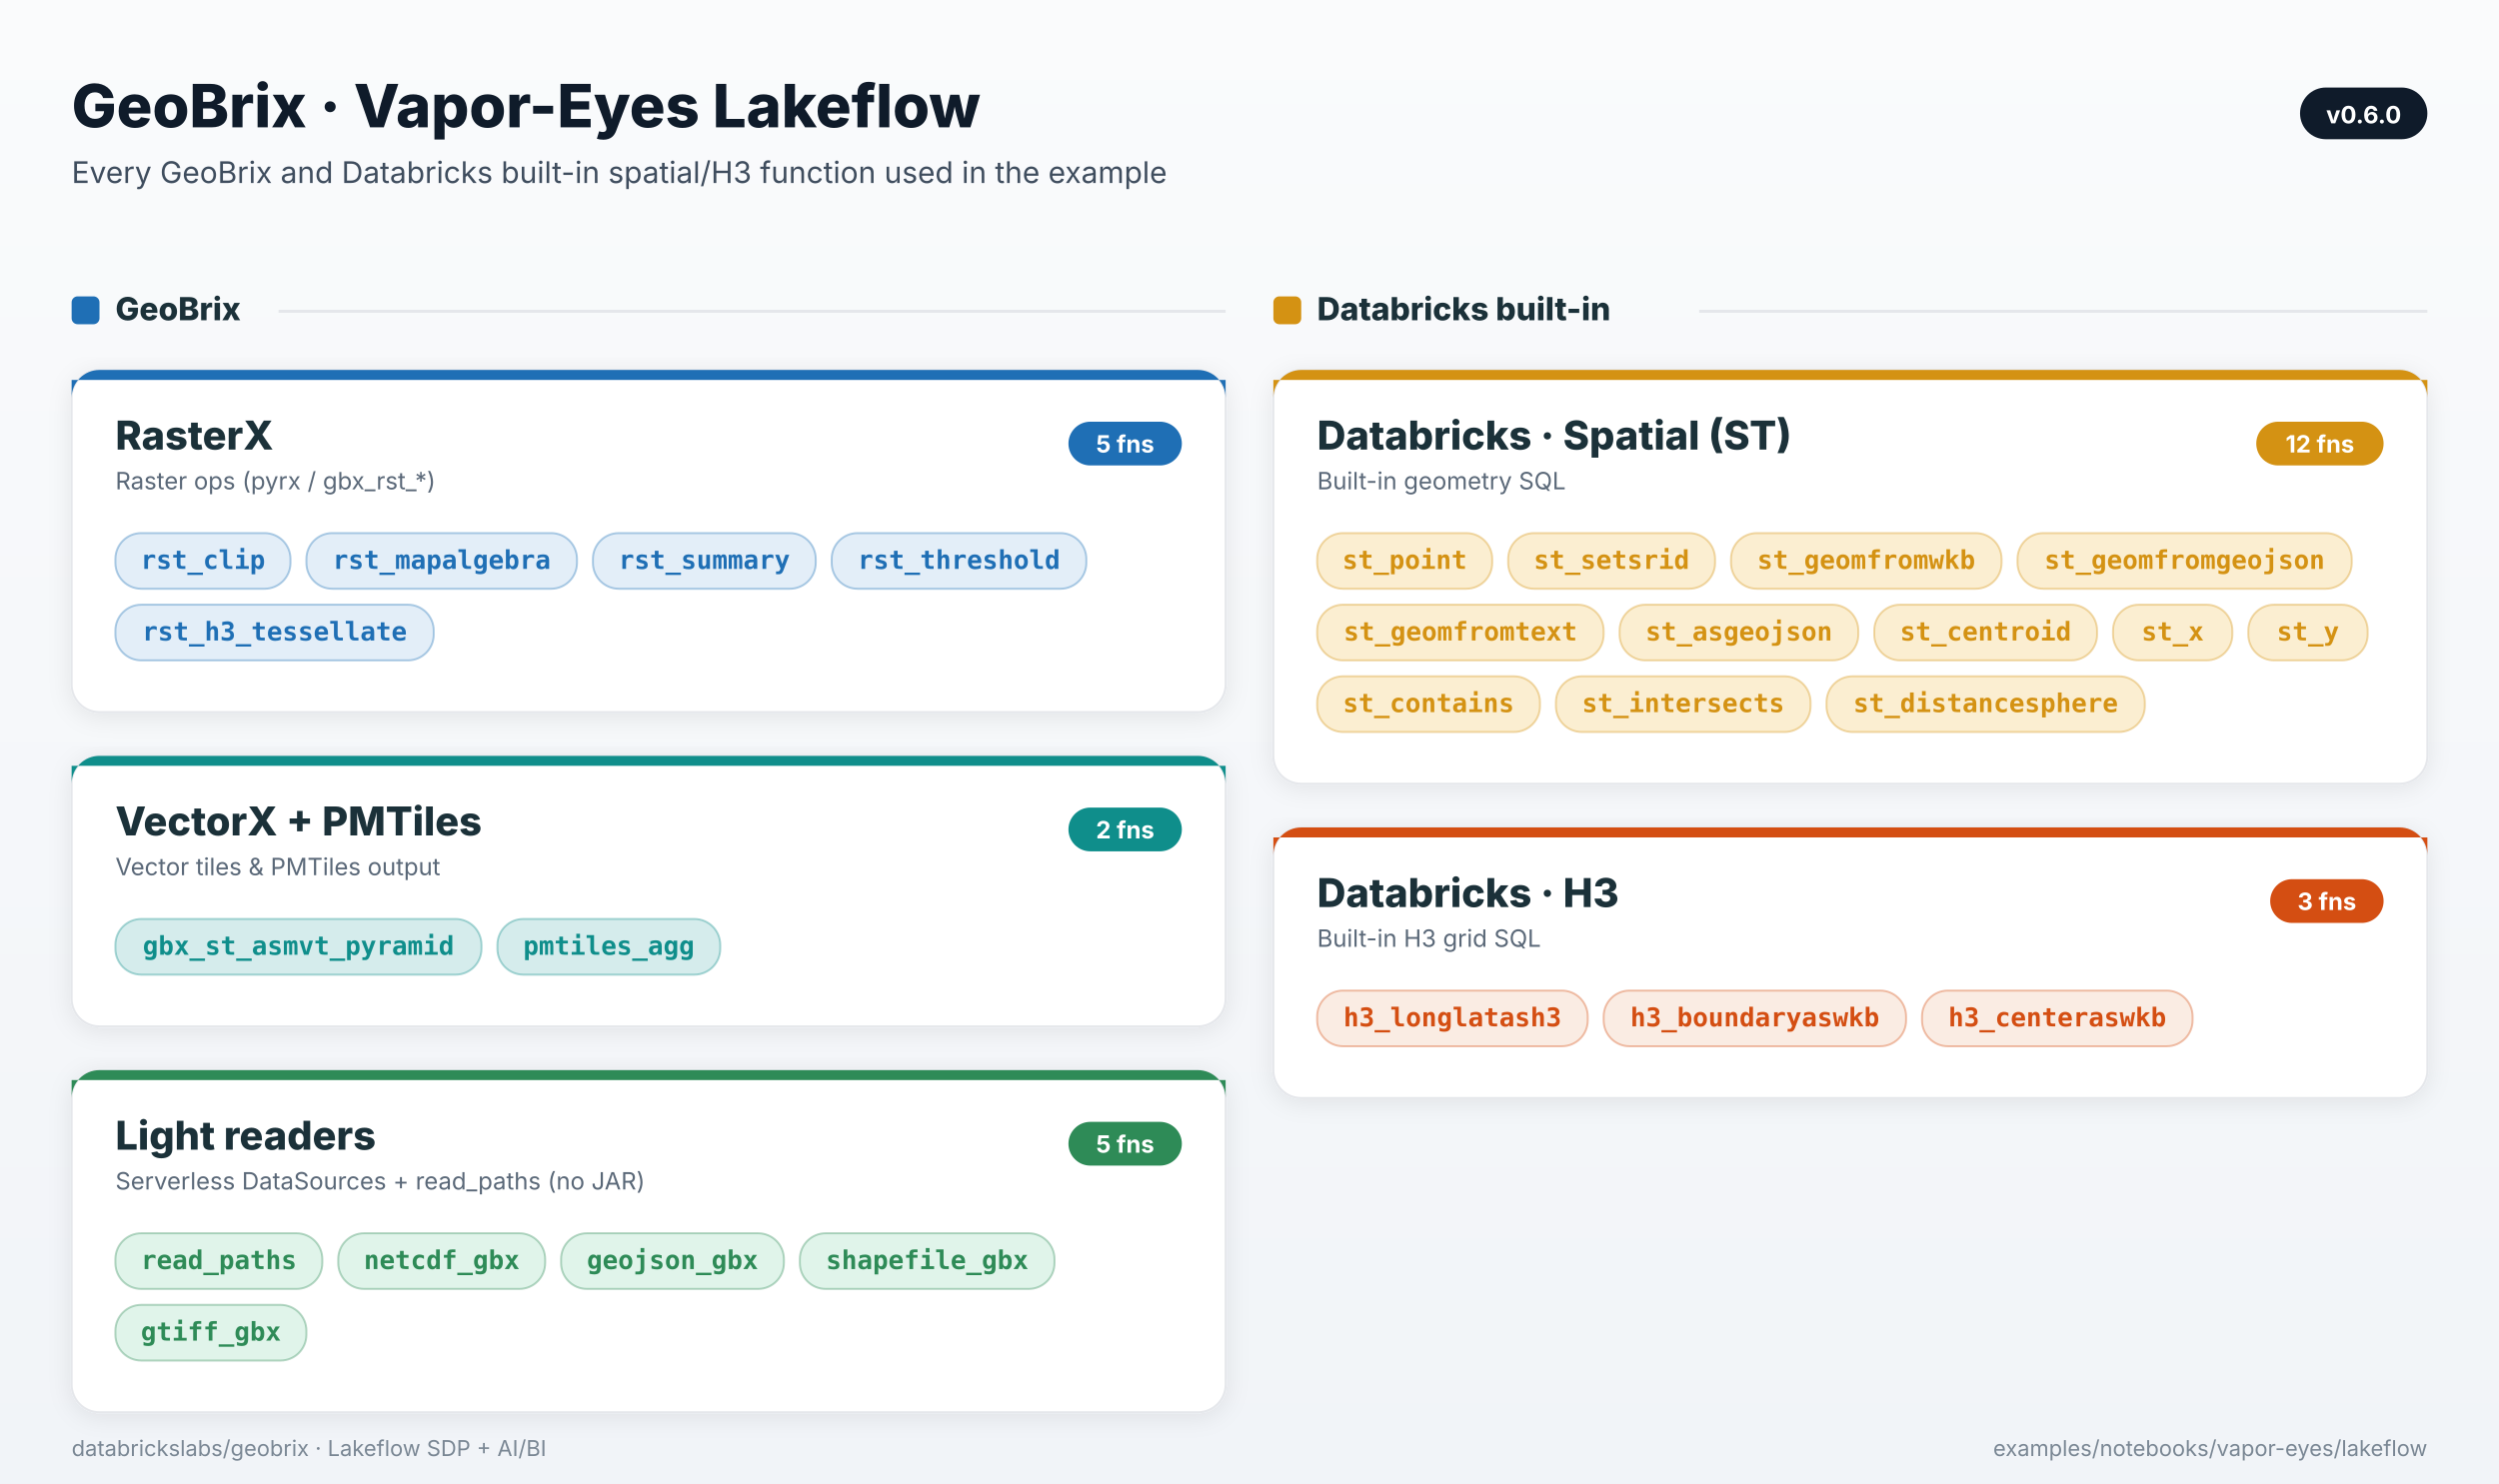
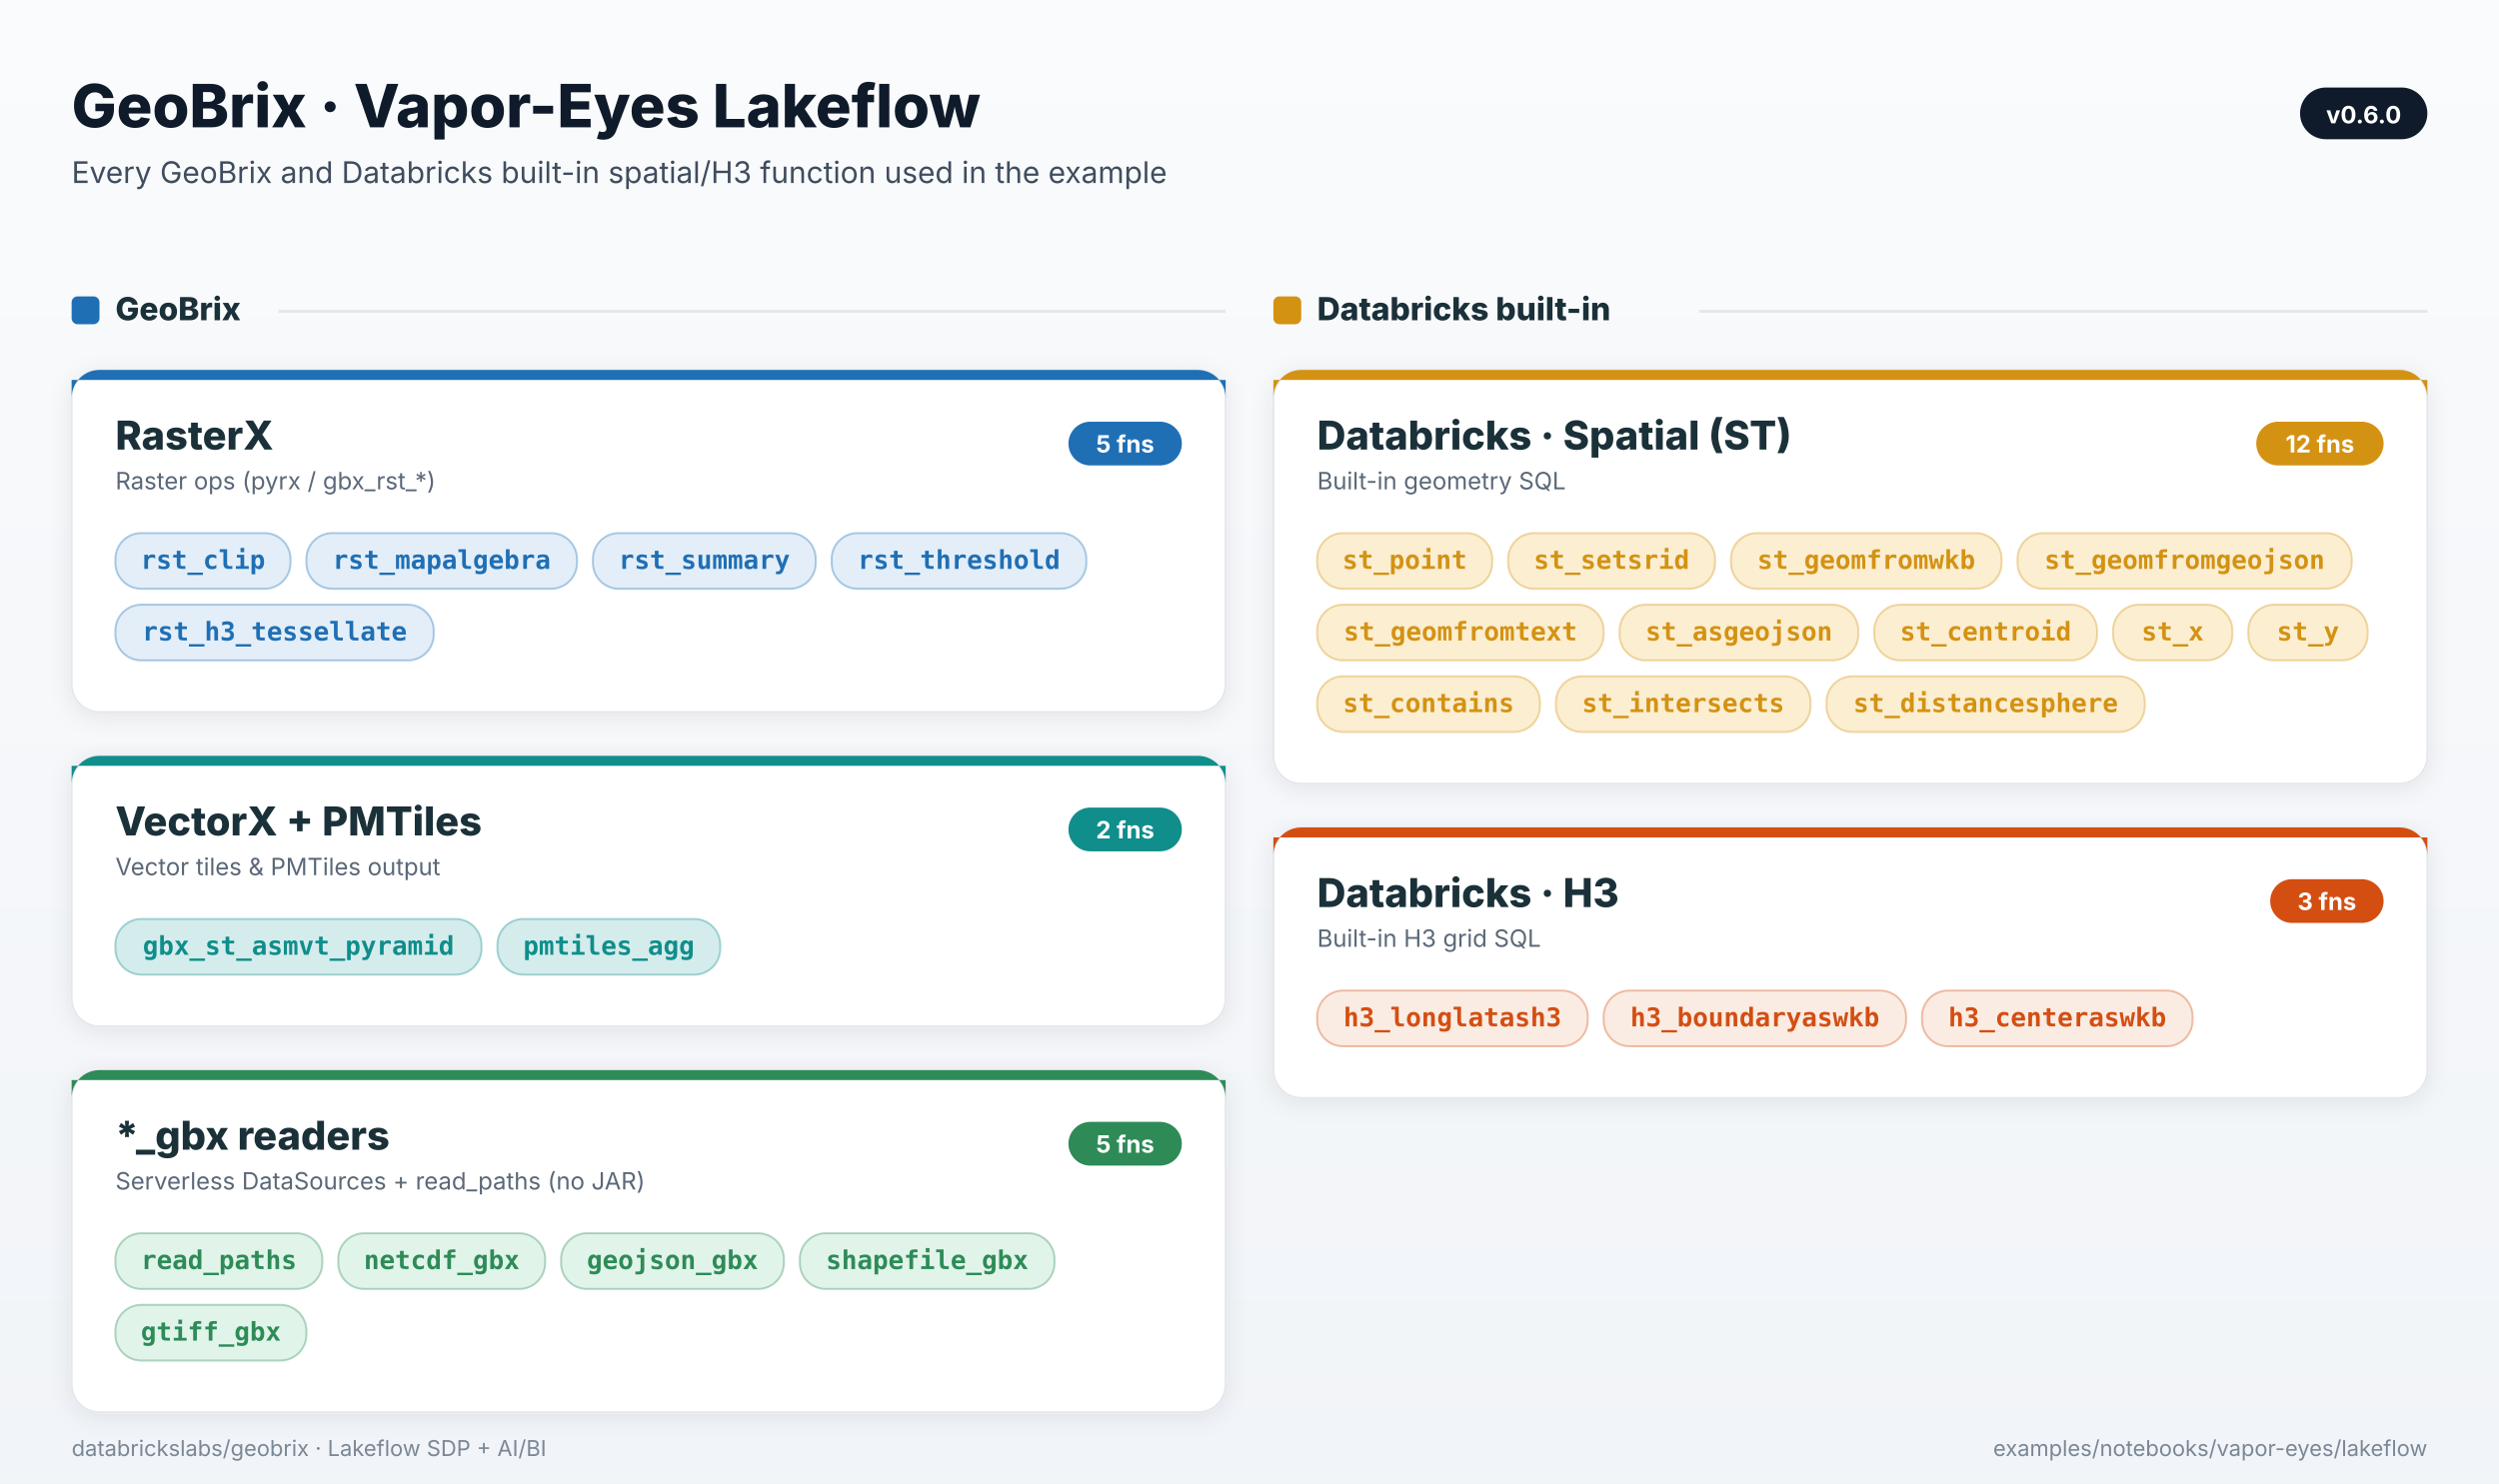
<svg xmlns="http://www.w3.org/2000/svg" viewBox="0 0 1256 746" width="1256" height="746" style="font-family: Inter, -apple-system, system-ui, sans-serif;">
  <defs>
    <filter id="card-shadow" x="-5%" y="-5%" width="110%" height="115%">
      <feDropShadow dx="0" dy="2" stdDeviation="6" flood-color="#0F1B2A" flood-opacity="0.08" />
    </filter>
    <linearGradient id="bg" x1="0" y1="0" x2="0" y2="1">
      <stop offset="0" stop-color="#FAFBFC" />
      <stop offset="1" stop-color="#F1F4F8" />
    </linearGradient>
  </defs>
  <rect x="0" y="0" width="1256" height="746" fill="url(#bg)" />
  <text x="36" y="64" font-size="30" font-weight="800" fill="#0F1B2A">GeoBrix · Vapor-Eyes Lakeflow</text>
  <text x="36" y="92" font-size="15" fill="#3F4D5E">Every GeoBrix and Databricks built-in spatial/H3 function used in the example</text>
  <rect x="1156" y="44" rx="13" ry="13" width="64" height="26" fill="#0F1B2A" />
  <text x="1188.0" y="62" text-anchor="middle" font-size="12" font-weight="700" fill="#FFFFFF">v0.6.0</text>
  <rect x="36" y="149" width="14" height="14" rx="3" ry="3" fill="#1F6FB5" />
  <text x="58" y="161" font-family="Inter, -apple-system, system-ui, sans-serif" font-size="16" font-weight="800" fill="#1B3139">GeoBrix</text>
  <line x1="140.0" y1="156.5" x2="616.0" y2="156.5" stroke="#E5E7EB" stroke-width="1.5" />
  <rect x="640" y="149" width="14" height="14" rx="3" ry="3" fill="#D49213" />
  <text x="662" y="161" font-family="Inter, -apple-system, system-ui, sans-serif" font-size="16" font-weight="800" fill="#1B3139">Databricks built-in</text>
  <line x1="854.0" y1="156.5" x2="1220.0" y2="156.5" stroke="#E5E7EB" stroke-width="1.5" />
  <rect x="36" y="186" rx="14" ry="14" width="580" height="172" fill="#FFFFFF" stroke="#E5E7EB" stroke-width="1" filter="url(#card-shadow)" />
  <path d="M 36 200 A 14 14 0 0 1 50 186 H 602 A 14 14 0 0 1 616 200 V 191 H 36 Z" fill="#1F6FB5" />
  <rect x="537" y="212" rx="11" ry="11" width="57" height="22" fill="#1F6FB5" />
  <text x="565.5" y="227.5" text-anchor="middle" font-family="Inter, -apple-system, system-ui, sans-serif" font-size="12" font-weight="700" fill="#FFFFFF">5 fns</text>
  <text x="58" y="226" font-family="Inter, -apple-system, system-ui, sans-serif" font-size="20" font-weight="800" fill="#1B3139">RasterX</text>
  <text x="58" y="246" font-family="Inter, -apple-system, system-ui, sans-serif" font-size="12" fill="#5A6878">Raster ops (pyrx / gbx_rst_*)</text>
  <rect x="58.0" y="268.0" rx="13" ry="13" width="88" height="28" fill="#E3EEF8" stroke="#1F6FB5" stroke-opacity="0.35" stroke-width="1" />
  <text x="102.0" y="286.0" text-anchor="middle" font-family="ui-monospace, SFMono-Regular, Menlo, Consolas, monospace" font-size="13" fill="#1F6FB5" font-weight="600">rst_clip</text>
  <rect x="154.0" y="268.0" rx="13" ry="13" width="136" height="28" fill="#E3EEF8" stroke="#1F6FB5" stroke-opacity="0.35" stroke-width="1" />
  <text x="222.0" y="286.0" text-anchor="middle" font-family="ui-monospace, SFMono-Regular, Menlo, Consolas, monospace" font-size="13" fill="#1F6FB5" font-weight="600">rst_mapalgebra</text>
  <rect x="298.0" y="268.0" rx="13" ry="13" width="112" height="28" fill="#E3EEF8" stroke="#1F6FB5" stroke-opacity="0.35" stroke-width="1" />
  <text x="354.0" y="286.0" text-anchor="middle" font-family="ui-monospace, SFMono-Regular, Menlo, Consolas, monospace" font-size="13" fill="#1F6FB5" font-weight="600">rst_summary</text>
  <rect x="418.0" y="268.0" rx="13" ry="13" width="128" height="28" fill="#E3EEF8" stroke="#1F6FB5" stroke-opacity="0.35" stroke-width="1" />
  <text x="482.0" y="286.0" text-anchor="middle" font-family="ui-monospace, SFMono-Regular, Menlo, Consolas, monospace" font-size="13" fill="#1F6FB5" font-weight="600">rst_threshold</text>
  <rect x="58.0" y="304.0" rx="13" ry="13" width="160" height="28" fill="#E3EEF8" stroke="#1F6FB5" stroke-opacity="0.35" stroke-width="1" />
  <text x="138.0" y="322.0" text-anchor="middle" font-family="ui-monospace, SFMono-Regular, Menlo, Consolas, monospace" font-size="13" fill="#1F6FB5" font-weight="600">rst_h3_tessellate</text>
  <rect x="36" y="380" rx="14" ry="14" width="580" height="136" fill="#FFFFFF" stroke="#E5E7EB" stroke-width="1" filter="url(#card-shadow)" />
  <path d="M 36 394 A 14 14 0 0 1 50 380 H 602 A 14 14 0 0 1 616 394 V 385 H 36 Z" fill="#0F8E8B" />
  <rect x="537" y="406" rx="11" ry="11" width="57" height="22" fill="#0F8E8B" />
  <text x="565.5" y="421.5" text-anchor="middle" font-family="Inter, -apple-system, system-ui, sans-serif" font-size="12" font-weight="700" fill="#FFFFFF">2 fns</text>
  <text x="58" y="420" font-family="Inter, -apple-system, system-ui, sans-serif" font-size="20" font-weight="800" fill="#1B3139">VectorX + PMTiles</text>
  <text x="58" y="440" font-family="Inter, -apple-system, system-ui, sans-serif" font-size="12" fill="#5A6878">Vector tiles &amp; PMTiles output</text>
  <rect x="58.0" y="462.0" rx="13" ry="13" width="184" height="28" fill="#D5ECEC" stroke="#0F8E8B" stroke-opacity="0.35" stroke-width="1" />
  <text x="150.0" y="480.0" text-anchor="middle" font-family="ui-monospace, SFMono-Regular, Menlo, Consolas, monospace" font-size="13" fill="#0F8E8B" font-weight="600">gbx_st_asmvt_pyramid</text>
  <rect x="250.0" y="462.0" rx="13" ry="13" width="112" height="28" fill="#D5ECEC" stroke="#0F8E8B" stroke-opacity="0.35" stroke-width="1" />
  <text x="306.0" y="480.0" text-anchor="middle" font-family="ui-monospace, SFMono-Regular, Menlo, Consolas, monospace" font-size="13" fill="#0F8E8B" font-weight="600">pmtiles_agg</text>
  <rect x="36" y="538" rx="14" ry="14" width="580" height="172" fill="#FFFFFF" stroke="#E5E7EB" stroke-width="1" filter="url(#card-shadow)" />
  <path d="M 36 552 A 14 14 0 0 1 50 538 H 602 A 14 14 0 0 1 616 552 V 543 H 36 Z" fill="#2E8B57" />
  <rect x="537" y="564" rx="11" ry="11" width="57" height="22" fill="#2E8B57" />
  <text x="565.5" y="579.5" text-anchor="middle" font-family="Inter, -apple-system, system-ui, sans-serif" font-size="12" font-weight="700" fill="#FFFFFF">5 fns</text>
-   <text x="58" y="578" font-family="Inter, -apple-system, system-ui, sans-serif" font-size="20" font-weight="800" fill="#1B3139">Light readers</text>
+   <text x="58" y="578" font-family="Inter, -apple-system, system-ui, sans-serif" font-size="20" font-weight="800" fill="#1B3139">*_gbx readers</text>
  <text x="58" y="598" font-family="Inter, -apple-system, system-ui, sans-serif" font-size="12" fill="#5A6878">Serverless DataSources + read_paths (no JAR)</text>
  <rect x="58.0" y="620.0" rx="13" ry="13" width="104" height="28" fill="#E0F4EA" stroke="#2E8B57" stroke-opacity="0.35" stroke-width="1" />
  <text x="110.0" y="638.0" text-anchor="middle" font-family="ui-monospace, SFMono-Regular, Menlo, Consolas, monospace" font-size="13" fill="#2E8B57" font-weight="600">read_paths</text>
  <rect x="170.0" y="620.0" rx="13" ry="13" width="104" height="28" fill="#E0F4EA" stroke="#2E8B57" stroke-opacity="0.35" stroke-width="1" />
  <text x="222.0" y="638.0" text-anchor="middle" font-family="ui-monospace, SFMono-Regular, Menlo, Consolas, monospace" font-size="13" fill="#2E8B57" font-weight="600">netcdf_gbx</text>
  <rect x="282.0" y="620.0" rx="13" ry="13" width="112" height="28" fill="#E0F4EA" stroke="#2E8B57" stroke-opacity="0.35" stroke-width="1" />
  <text x="338.0" y="638.0" text-anchor="middle" font-family="ui-monospace, SFMono-Regular, Menlo, Consolas, monospace" font-size="13" fill="#2E8B57" font-weight="600">geojson_gbx</text>
  <rect x="402.0" y="620.0" rx="13" ry="13" width="128" height="28" fill="#E0F4EA" stroke="#2E8B57" stroke-opacity="0.35" stroke-width="1" />
  <text x="466.0" y="638.0" text-anchor="middle" font-family="ui-monospace, SFMono-Regular, Menlo, Consolas, monospace" font-size="13" fill="#2E8B57" font-weight="600">shapefile_gbx</text>
  <rect x="58.0" y="656.0" rx="13" ry="13" width="96" height="28" fill="#E0F4EA" stroke="#2E8B57" stroke-opacity="0.35" stroke-width="1" />
  <text x="106.0" y="674.0" text-anchor="middle" font-family="ui-monospace, SFMono-Regular, Menlo, Consolas, monospace" font-size="13" fill="#2E8B57" font-weight="600">gtiff_gbx</text>
  <rect x="640" y="186" rx="14" ry="14" width="580" height="208" fill="#FFFFFF" stroke="#E5E7EB" stroke-width="1" filter="url(#card-shadow)" />
  <path d="M 640 200 A 14 14 0 0 1 654 186 H 1206 A 14 14 0 0 1 1220 200 V 191 H 640 Z" fill="#D49213" />
  <rect x="1134" y="212" rx="11" ry="11" width="64" height="22" fill="#D49213" />
  <text x="1166.0" y="227.5" text-anchor="middle" font-family="Inter, -apple-system, system-ui, sans-serif" font-size="12" font-weight="700" fill="#FFFFFF">12 fns</text>
  <text x="662" y="226" font-family="Inter, -apple-system, system-ui, sans-serif" font-size="20" font-weight="800" fill="#1B3139">Databricks · Spatial (ST)</text>
  <text x="662" y="246" font-family="Inter, -apple-system, system-ui, sans-serif" font-size="12" fill="#5A6878">Built-in geometry SQL</text>
  <rect x="662.0" y="268.0" rx="13" ry="13" width="88" height="28" fill="#FBEED1" stroke="#D49213" stroke-opacity="0.35" stroke-width="1" />
  <text x="706.0" y="286.0" text-anchor="middle" font-family="ui-monospace, SFMono-Regular, Menlo, Consolas, monospace" font-size="13" fill="#D49213" font-weight="600">st_point</text>
  <rect x="758.0" y="268.0" rx="13" ry="13" width="104" height="28" fill="#FBEED1" stroke="#D49213" stroke-opacity="0.35" stroke-width="1" />
  <text x="810.0" y="286.0" text-anchor="middle" font-family="ui-monospace, SFMono-Regular, Menlo, Consolas, monospace" font-size="13" fill="#D49213" font-weight="600">st_setsrid</text>
  <rect x="870.0" y="268.0" rx="13" ry="13" width="136" height="28" fill="#FBEED1" stroke="#D49213" stroke-opacity="0.35" stroke-width="1" />
  <text x="938.0" y="286.0" text-anchor="middle" font-family="ui-monospace, SFMono-Regular, Menlo, Consolas, monospace" font-size="13" fill="#D49213" font-weight="600">st_geomfromwkb</text>
  <rect x="1014.0" y="268.0" rx="13" ry="13" width="168" height="28" fill="#FBEED1" stroke="#D49213" stroke-opacity="0.35" stroke-width="1" />
  <text x="1098.0" y="286.0" text-anchor="middle" font-family="ui-monospace, SFMono-Regular, Menlo, Consolas, monospace" font-size="13" fill="#D49213" font-weight="600">st_geomfromgeojson</text>
  <rect x="662.0" y="304.0" rx="13" ry="13" width="144" height="28" fill="#FBEED1" stroke="#D49213" stroke-opacity="0.35" stroke-width="1" />
  <text x="734.0" y="322.0" text-anchor="middle" font-family="ui-monospace, SFMono-Regular, Menlo, Consolas, monospace" font-size="13" fill="#D49213" font-weight="600">st_geomfromtext</text>
  <rect x="814.0" y="304.0" rx="13" ry="13" width="120" height="28" fill="#FBEED1" stroke="#D49213" stroke-opacity="0.35" stroke-width="1" />
  <text x="874.0" y="322.0" text-anchor="middle" font-family="ui-monospace, SFMono-Regular, Menlo, Consolas, monospace" font-size="13" fill="#D49213" font-weight="600">st_asgeojson</text>
  <rect x="942.0" y="304.0" rx="13" ry="13" width="112" height="28" fill="#FBEED1" stroke="#D49213" stroke-opacity="0.35" stroke-width="1" />
  <text x="998.0" y="322.0" text-anchor="middle" font-family="ui-monospace, SFMono-Regular, Menlo, Consolas, monospace" font-size="13" fill="#D49213" font-weight="600">st_centroid</text>
  <rect x="1062.0" y="304.0" rx="13" ry="13" width="60" height="28" fill="#FBEED1" stroke="#D49213" stroke-opacity="0.35" stroke-width="1" />
  <text x="1092.0" y="322.0" text-anchor="middle" font-family="ui-monospace, SFMono-Regular, Menlo, Consolas, monospace" font-size="13" fill="#D49213" font-weight="600">st_x</text>
  <rect x="1130.0" y="304.0" rx="13" ry="13" width="60" height="28" fill="#FBEED1" stroke="#D49213" stroke-opacity="0.35" stroke-width="1" />
  <text x="1160.0" y="322.0" text-anchor="middle" font-family="ui-monospace, SFMono-Regular, Menlo, Consolas, monospace" font-size="13" fill="#D49213" font-weight="600">st_y</text>
  <rect x="662.0" y="340.0" rx="13" ry="13" width="112" height="28" fill="#FBEED1" stroke="#D49213" stroke-opacity="0.35" stroke-width="1" />
  <text x="718.0" y="358.0" text-anchor="middle" font-family="ui-monospace, SFMono-Regular, Menlo, Consolas, monospace" font-size="13" fill="#D49213" font-weight="600">st_contains</text>
  <rect x="782.0" y="340.0" rx="13" ry="13" width="128" height="28" fill="#FBEED1" stroke="#D49213" stroke-opacity="0.35" stroke-width="1" />
  <text x="846.0" y="358.0" text-anchor="middle" font-family="ui-monospace, SFMono-Regular, Menlo, Consolas, monospace" font-size="13" fill="#D49213" font-weight="600">st_intersects</text>
  <rect x="918.0" y="340.0" rx="13" ry="13" width="160" height="28" fill="#FBEED1" stroke="#D49213" stroke-opacity="0.35" stroke-width="1" />
  <text x="998.0" y="358.0" text-anchor="middle" font-family="ui-monospace, SFMono-Regular, Menlo, Consolas, monospace" font-size="13" fill="#D49213" font-weight="600">st_distancesphere</text>
  <rect x="640" y="416" rx="14" ry="14" width="580" height="136" fill="#FFFFFF" stroke="#E5E7EB" stroke-width="1" filter="url(#card-shadow)" />
  <path d="M 640 430 A 14 14 0 0 1 654 416 H 1206 A 14 14 0 0 1 1220 430 V 421 H 640 Z" fill="#D44E12" />
  <rect x="1141" y="442" rx="11" ry="11" width="57" height="22" fill="#D44E12" />
  <text x="1169.5" y="457.5" text-anchor="middle" font-family="Inter, -apple-system, system-ui, sans-serif" font-size="12" font-weight="700" fill="#FFFFFF">3 fns</text>
  <text x="662" y="456" font-family="Inter, -apple-system, system-ui, sans-serif" font-size="20" font-weight="800" fill="#1B3139">Databricks · H3</text>
  <text x="662" y="476" font-family="Inter, -apple-system, system-ui, sans-serif" font-size="12" fill="#5A6878">Built-in H3 grid SQL</text>
  <rect x="662.0" y="498.0" rx="13" ry="13" width="136" height="28" fill="#FAECE3" stroke="#D44E12" stroke-opacity="0.35" stroke-width="1" />
  <text x="730.0" y="516.0" text-anchor="middle" font-family="ui-monospace, SFMono-Regular, Menlo, Consolas, monospace" font-size="13" fill="#D44E12" font-weight="600">h3_longlatash3</text>
  <rect x="806.0" y="498.0" rx="13" ry="13" width="152" height="28" fill="#FAECE3" stroke="#D44E12" stroke-opacity="0.35" stroke-width="1" />
  <text x="882.0" y="516.0" text-anchor="middle" font-family="ui-monospace, SFMono-Regular, Menlo, Consolas, monospace" font-size="13" fill="#D44E12" font-weight="600">h3_boundaryaswkb</text>
  <rect x="966.0" y="498.0" rx="13" ry="13" width="136" height="28" fill="#FAECE3" stroke="#D44E12" stroke-opacity="0.35" stroke-width="1" />
  <text x="1034.0" y="516.0" text-anchor="middle" font-family="ui-monospace, SFMono-Regular, Menlo, Consolas, monospace" font-size="13" fill="#D44E12" font-weight="600">h3_centeraswkb</text>
  <text x="36" y="732" font-size="11" fill="#7A8794">databrickslabs/geobrix · Lakeflow SDP + AI/BI</text>
  <text x="1220" y="732" text-anchor="end" font-size="11" fill="#7A8794">examples/notebooks/vapor-eyes/lakeflow</text>
</svg>
